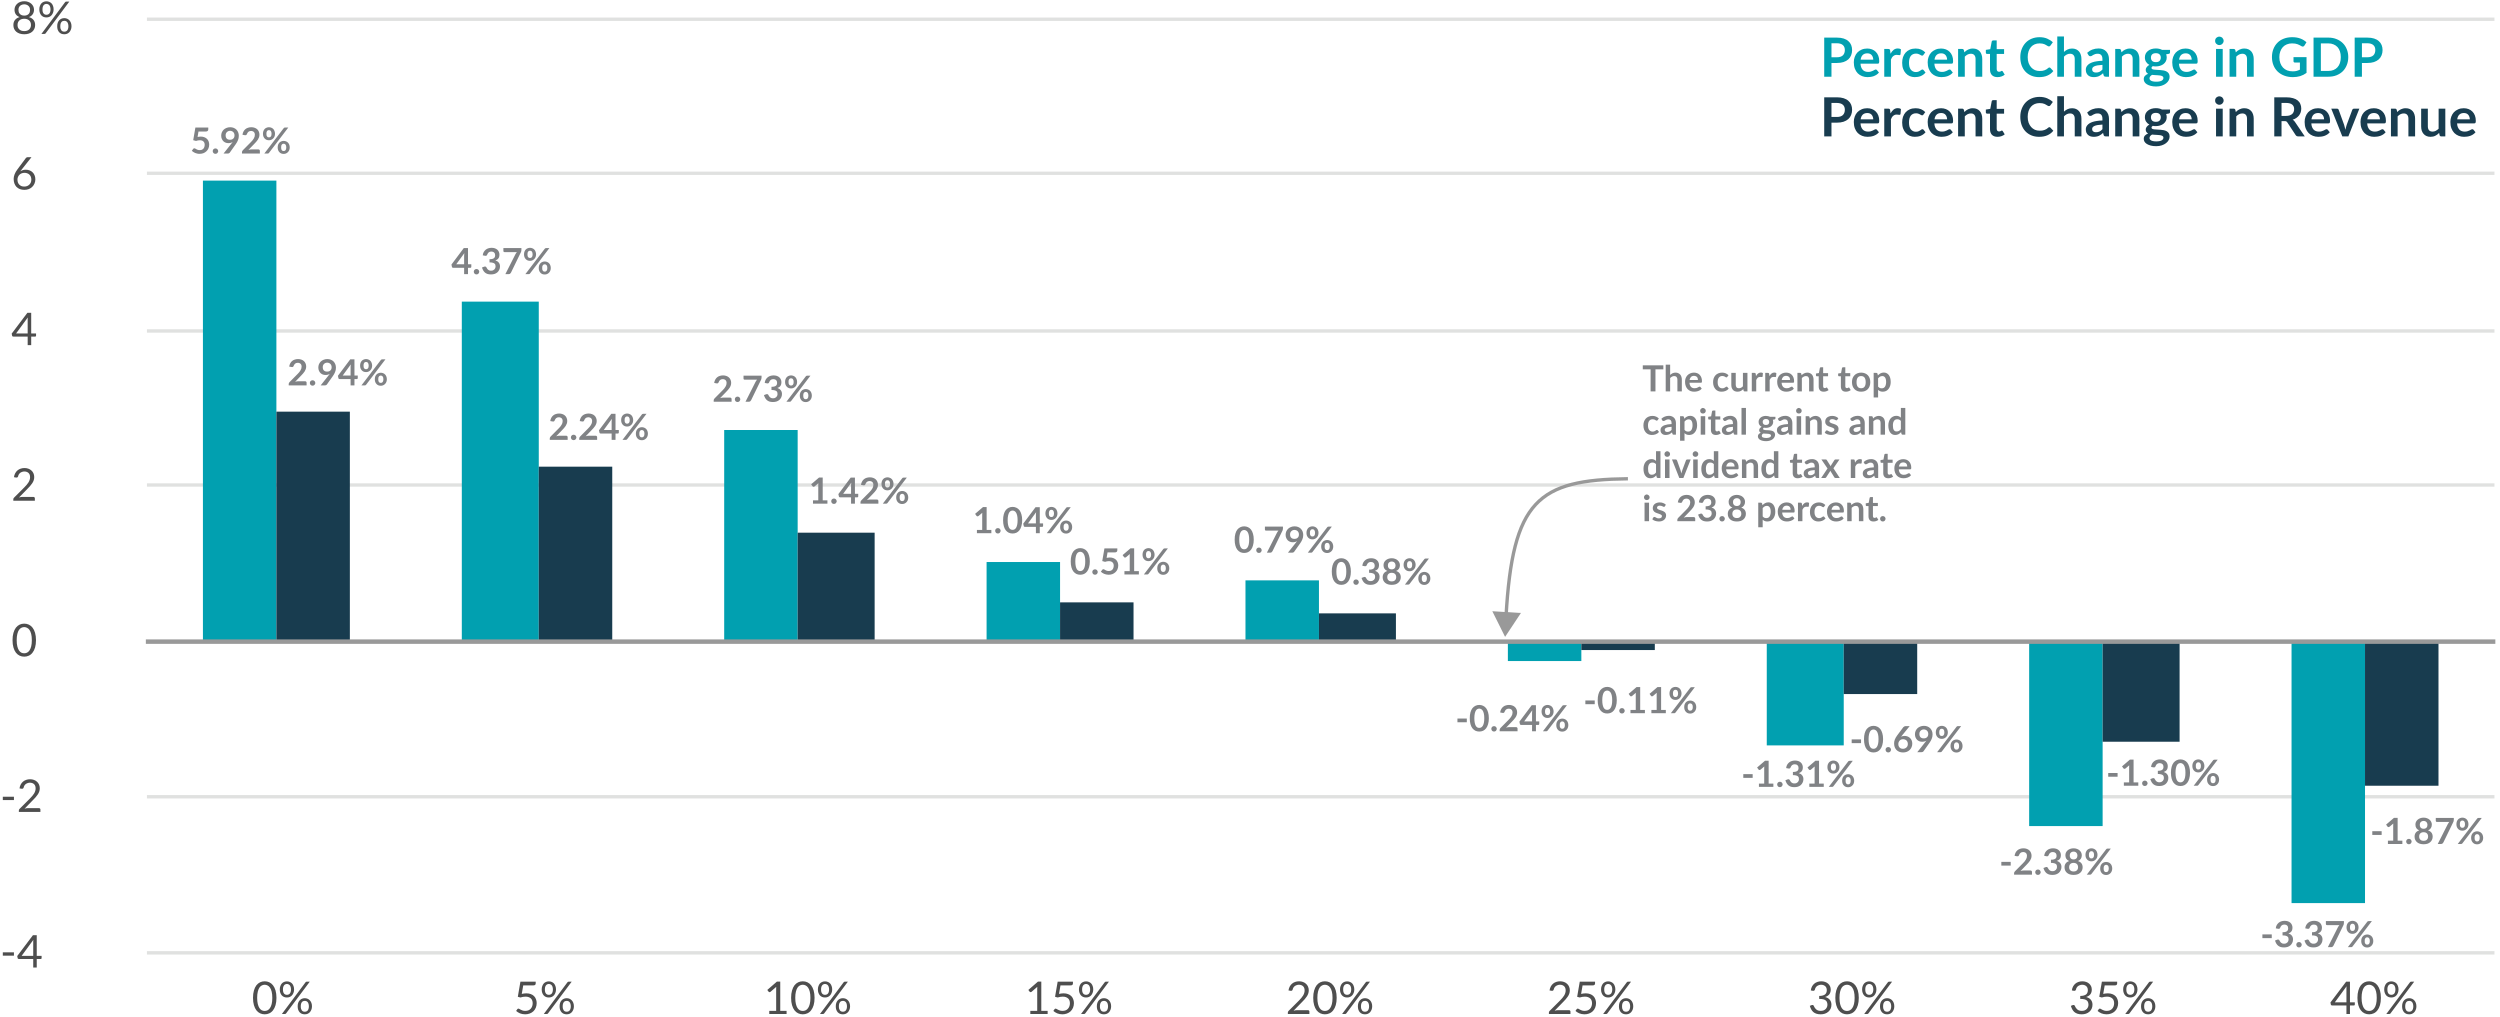
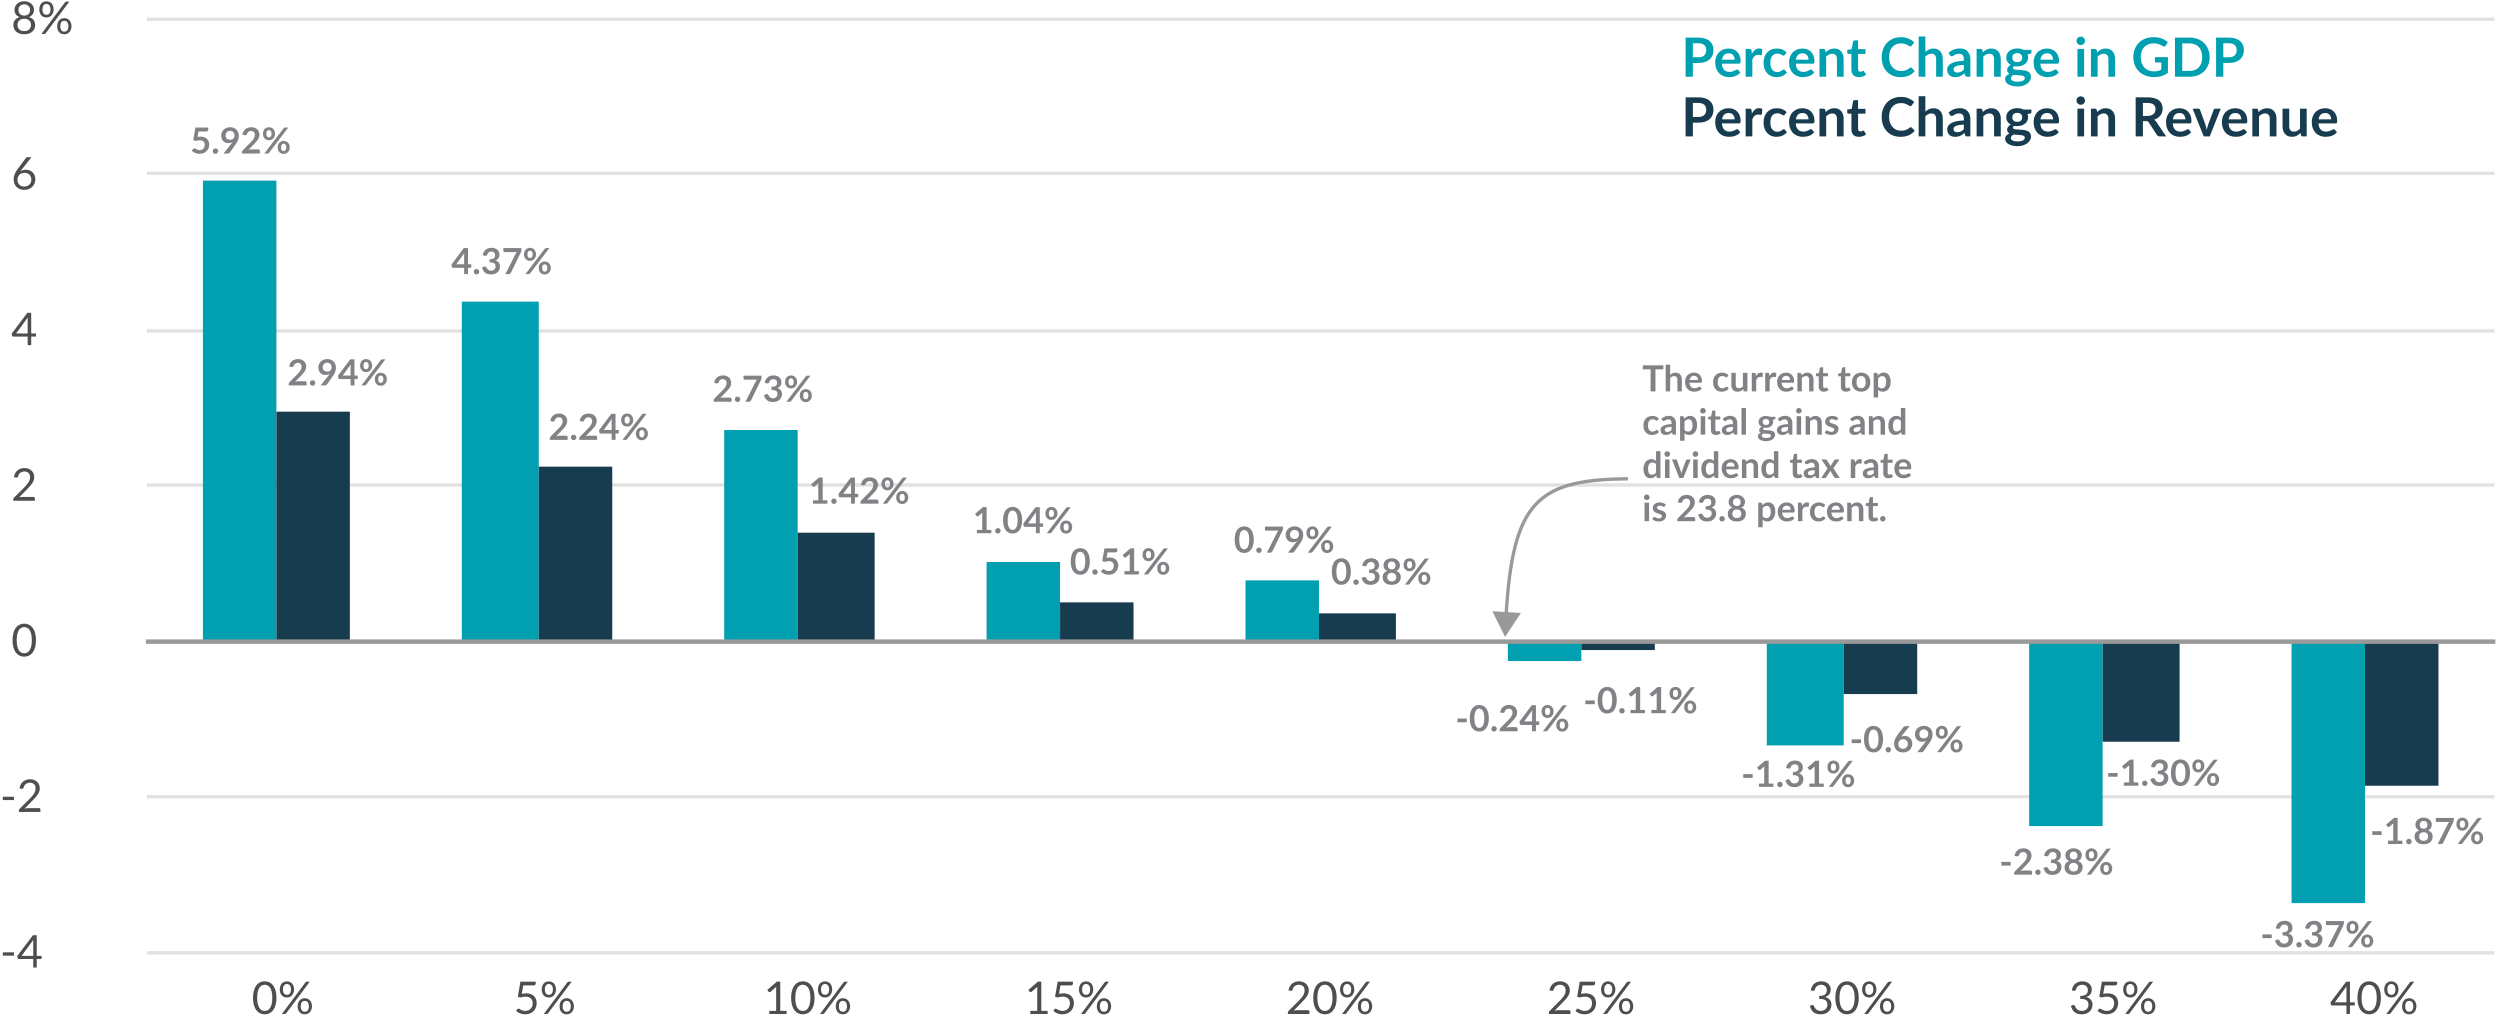
<svg xmlns="http://www.w3.org/2000/svg" width="554.652" height="225.418" viewBox="0 0 554.652 225.418">
  <style>text, tspan { font-family: 'Lato'; } .heavy { font-weight: 700; }</style>
  <path stroke="#E0E1E0" stroke-width=".75" stroke-linejoin="round" stroke-miterlimit="10" d="M32.6 4.27h520.824M32.6 38.442h520.824M32.6 73.43h520.824M32.6 107.604h520.824M32.6 176.766h520.824M32.6 211.398h520.824" fill="none" />
  <path fill="#01A0B0" d="M508.404 200.362h16.3v-57.77h-16.3v57.77zm-58.214-17.088h16.3V142.59h-16.3v40.684zm-58.214-17.9h17.077v-22.782h-17.077v22.782zm-57.438-18.714h16.3v-4.068h-16.3v4.068zm-58.215-17.9h16.3v13.832h-16.3V128.76zm-57.437-4.07h16.3v17.9h-16.3v-17.9zM160.67 95.4h16.3v47.19h-16.3V95.4zm-58.213-28.48h17.076v75.672h-17.076v-75.67zM45.02 40.07h16.3v102.52h-16.3V40.07z" />
  <path fill="#183C4F" d="M524.705 174.324h16.3v-31.732h-16.3v31.732zm-58.215-9.763h17.076v-21.968H466.49v21.97zm-57.437-10.577h16.3V142.59h-16.3v11.393zm-58.215-9.764h16.3v-1.628h-16.3v1.627zm-58.214-8.138H309.7v6.51h-17.076v-6.51zm-57.438-2.44h16.3v8.95h-16.3v-8.95zm-58.215-15.46h17.077v24.41H176.97v-24.41zm-57.437-14.646h16.3v39.056h-16.3v-39.056zM61.32 91.33h16.3v51.262h-16.3v-51.26z" />
  <path stroke="#999" stroke-width=".75" stroke-linejoin="round" d="M334.132 136.727c1.465-25.655 7.053-30.302 27.038-30.51" fill="none" />
  <path fill="#999" d="M337.432 135.998l-3.512 5.3-2.834-5.692z" />
  <path stroke="#999" stroke-linejoin="round" stroke-miterlimit="10" fill="none" d="M32.36 142.355h521.258" />
  <text transform="translate(42.209 34.069)" fill="#808285" class="heavy" font-size="8">5.92%</text>
  <text transform="translate(100.127 60.823)" fill="#808285" class="heavy" font-size="8">4.37%</text>
  <text transform="translate(158.044 89.131)" fill="#808285" class="heavy" font-size="8">2.73%</text>
  <text transform="translate(215.803 118.302)" fill="#808285" class="heavy" font-size="8">1.04%</text>
  <text transform="translate(273.721 122.617)" fill="#808285" class="heavy" font-size="8">0.79%</text>
  <text transform="translate(322.896 162.241)" fill="#808285" class="heavy" font-size="8">-0.24%</text>
  <text transform="translate(386.315 174.579)" fill="#808285" class="heavy" font-size="8">-1.31%</text>
  <text transform="translate(443.565 194.048)" fill="#808285" class="heavy" font-size="8">-2.38%</text>
  <text transform="translate(501.483 210.137)" fill="#808285" class="heavy" font-size="8">-3.37%</text>
  <text transform="translate(63.757 85.506)" fill="#808285" class="heavy" font-size="8">2.94%</text>
  <text transform="translate(121.675 97.589)" fill="#808285" class="heavy" font-size="8">2.24%</text>
  <text transform="translate(179.433 111.742)" fill="#808285" class="heavy" font-size="8">1.42%</text>
  <text transform="translate(237.351 127.45)" fill="#808285" class="heavy" font-size="8">0.51%</text>
  <text transform="translate(295.269 129.693)" fill="#808285" class="heavy" font-size="8">0.38%</text>
  <text transform="translate(351.277 158.237)" fill="#808285" class="heavy" font-size="8">-0.11%</text>
  <text transform="translate(410.361 166.878)" fill="#808285" class="heavy" font-size="8">-0.69%</text>
  <text transform="translate(467.279 174.324)" fill="#808285" class="heavy" font-size="8">-1.30%</text>
  <text transform="translate(525.864 187.245)" fill="#808285" class="heavy" font-size="8">-1.87%</text>
  <text transform="translate(0 214.653)" fill="#4E4E4E" font-size="10">-4</text>
  <text transform="translate(0 180.132)" fill="#4E4E4E" font-size="10">-2</text>
  <text transform="translate(2.484 145.61)" fill="#4E4E4E" font-size="10">0</text>
  <text transform="translate(2.484 111.088)" fill="#4E4E4E" font-size="10">2</text>
  <text transform="translate(2.484 76.566)" fill="#4E4E4E" font-size="10">4</text>
  <text transform="translate(2.484 42.045)" fill="#4E4E4E" font-size="10">6</text>
  <text transform="translate(2.484 7.523)" fill="#4E4E4E" font-size="10">8%</text>
  <text transform="translate(55.835 224.96)" fill="#4E4E4E" font-size="10">0%</text>
  <text transform="translate(113.945 224.96)" fill="#4E4E4E" font-size="10">5%</text>
  <text transform="translate(169.419 224.96)" fill="#4E4E4E" font-size="10">10%</text>
  <text transform="translate(227.337 224.96)" fill="#4E4E4E" font-size="10">15%</text>
  <text transform="translate(285.255 224.96)" fill="#4E4E4E" font-size="10">20%</text>
  <text transform="translate(343.172 224.96)" fill="#4E4E4E" font-size="10">25%</text>
  <text transform="translate(401.09 224.96)" fill="#4E4E4E" font-size="10">30%</text>
  <text transform="translate(459.008 224.96)" fill="#4E4E4E" font-size="10">35%</text>
  <text transform="translate(516.925 224.96)" fill="#4E4E4E" font-size="10">40%</text>
-   <text transform="translate(403.753 17.017)" fill="#01A0B0" class="heavy" font-size="12">Percent Change in GDP</text>
-   <text transform="translate(403.753 30.261)" fill="#183C4F" class="heavy" font-size="12">Percent Change in Revenue</text>
+   <text transform="translate(373 17.017)" fill="#01A0B0" class="heavy" font-size="12">Percent Change in GDP</text>
+   <text transform="translate(373 30.261)" fill="#183C4F" class="heavy" font-size="12">Percent Change in Revenue</text>
  <text transform="translate(364.344 86.84)">
    <tspan x="0" y="0" fill="#808285" class="heavy" font-size="8">The current top</tspan>
    <tspan x="0" y="9.6" fill="#808285" class="heavy" font-size="8">capital gains and</tspan>
    <tspan x="0" y="19.2" fill="#808285" class="heavy" font-size="8">dividend tax rate</tspan>
    <tspan x="0" y="28.8" fill="#808285" class="heavy" font-size="8">is 23.8 percent.</tspan>
  </text>
</svg>
